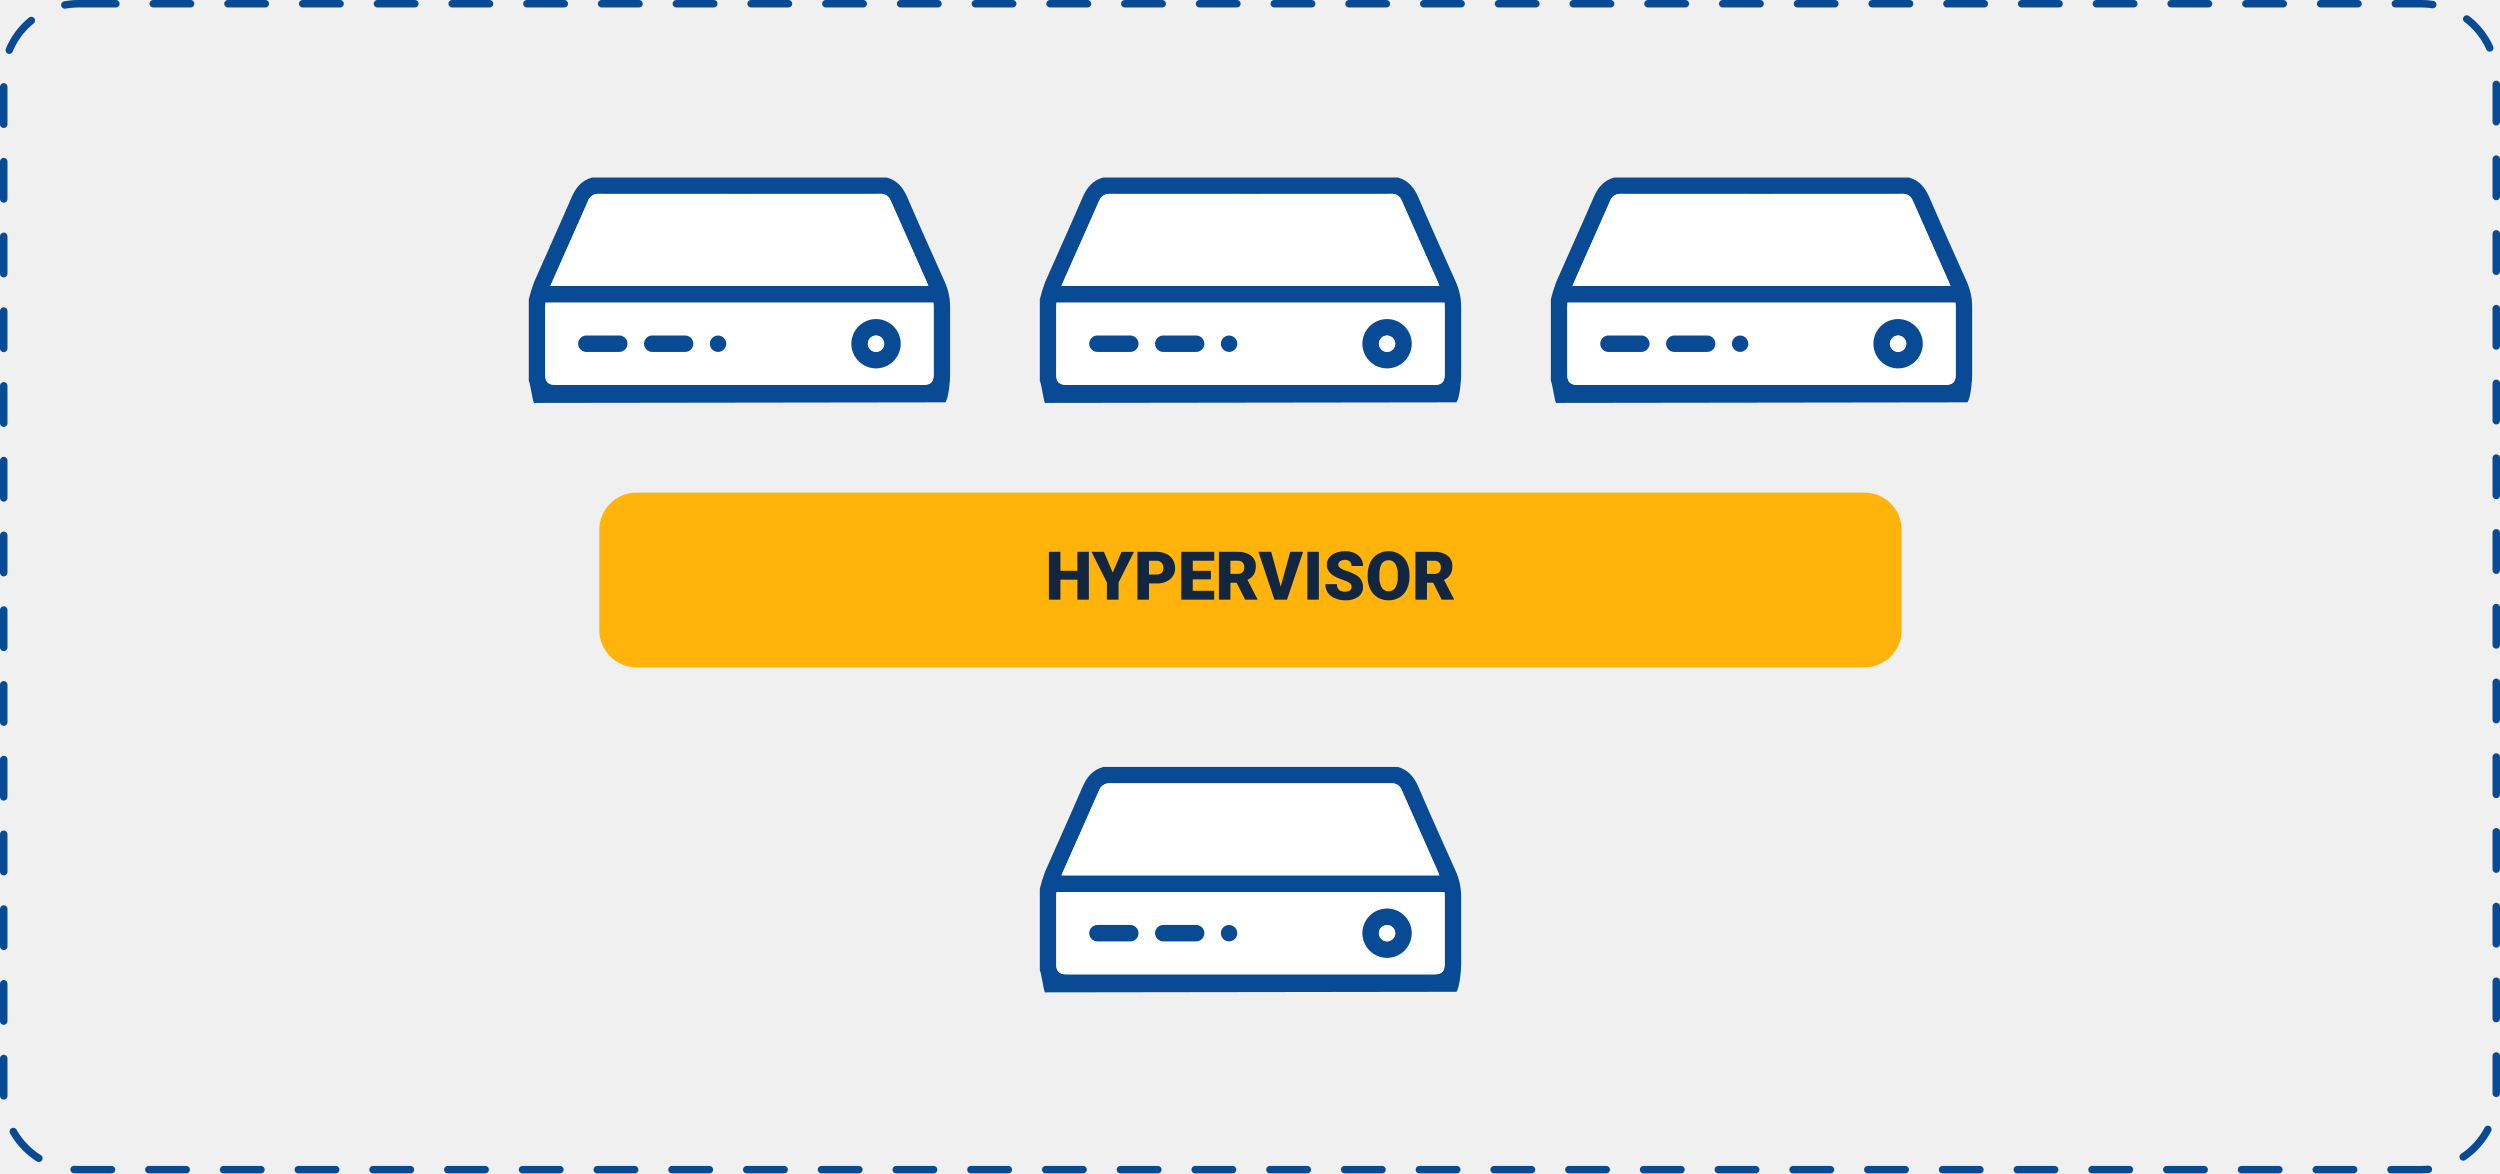
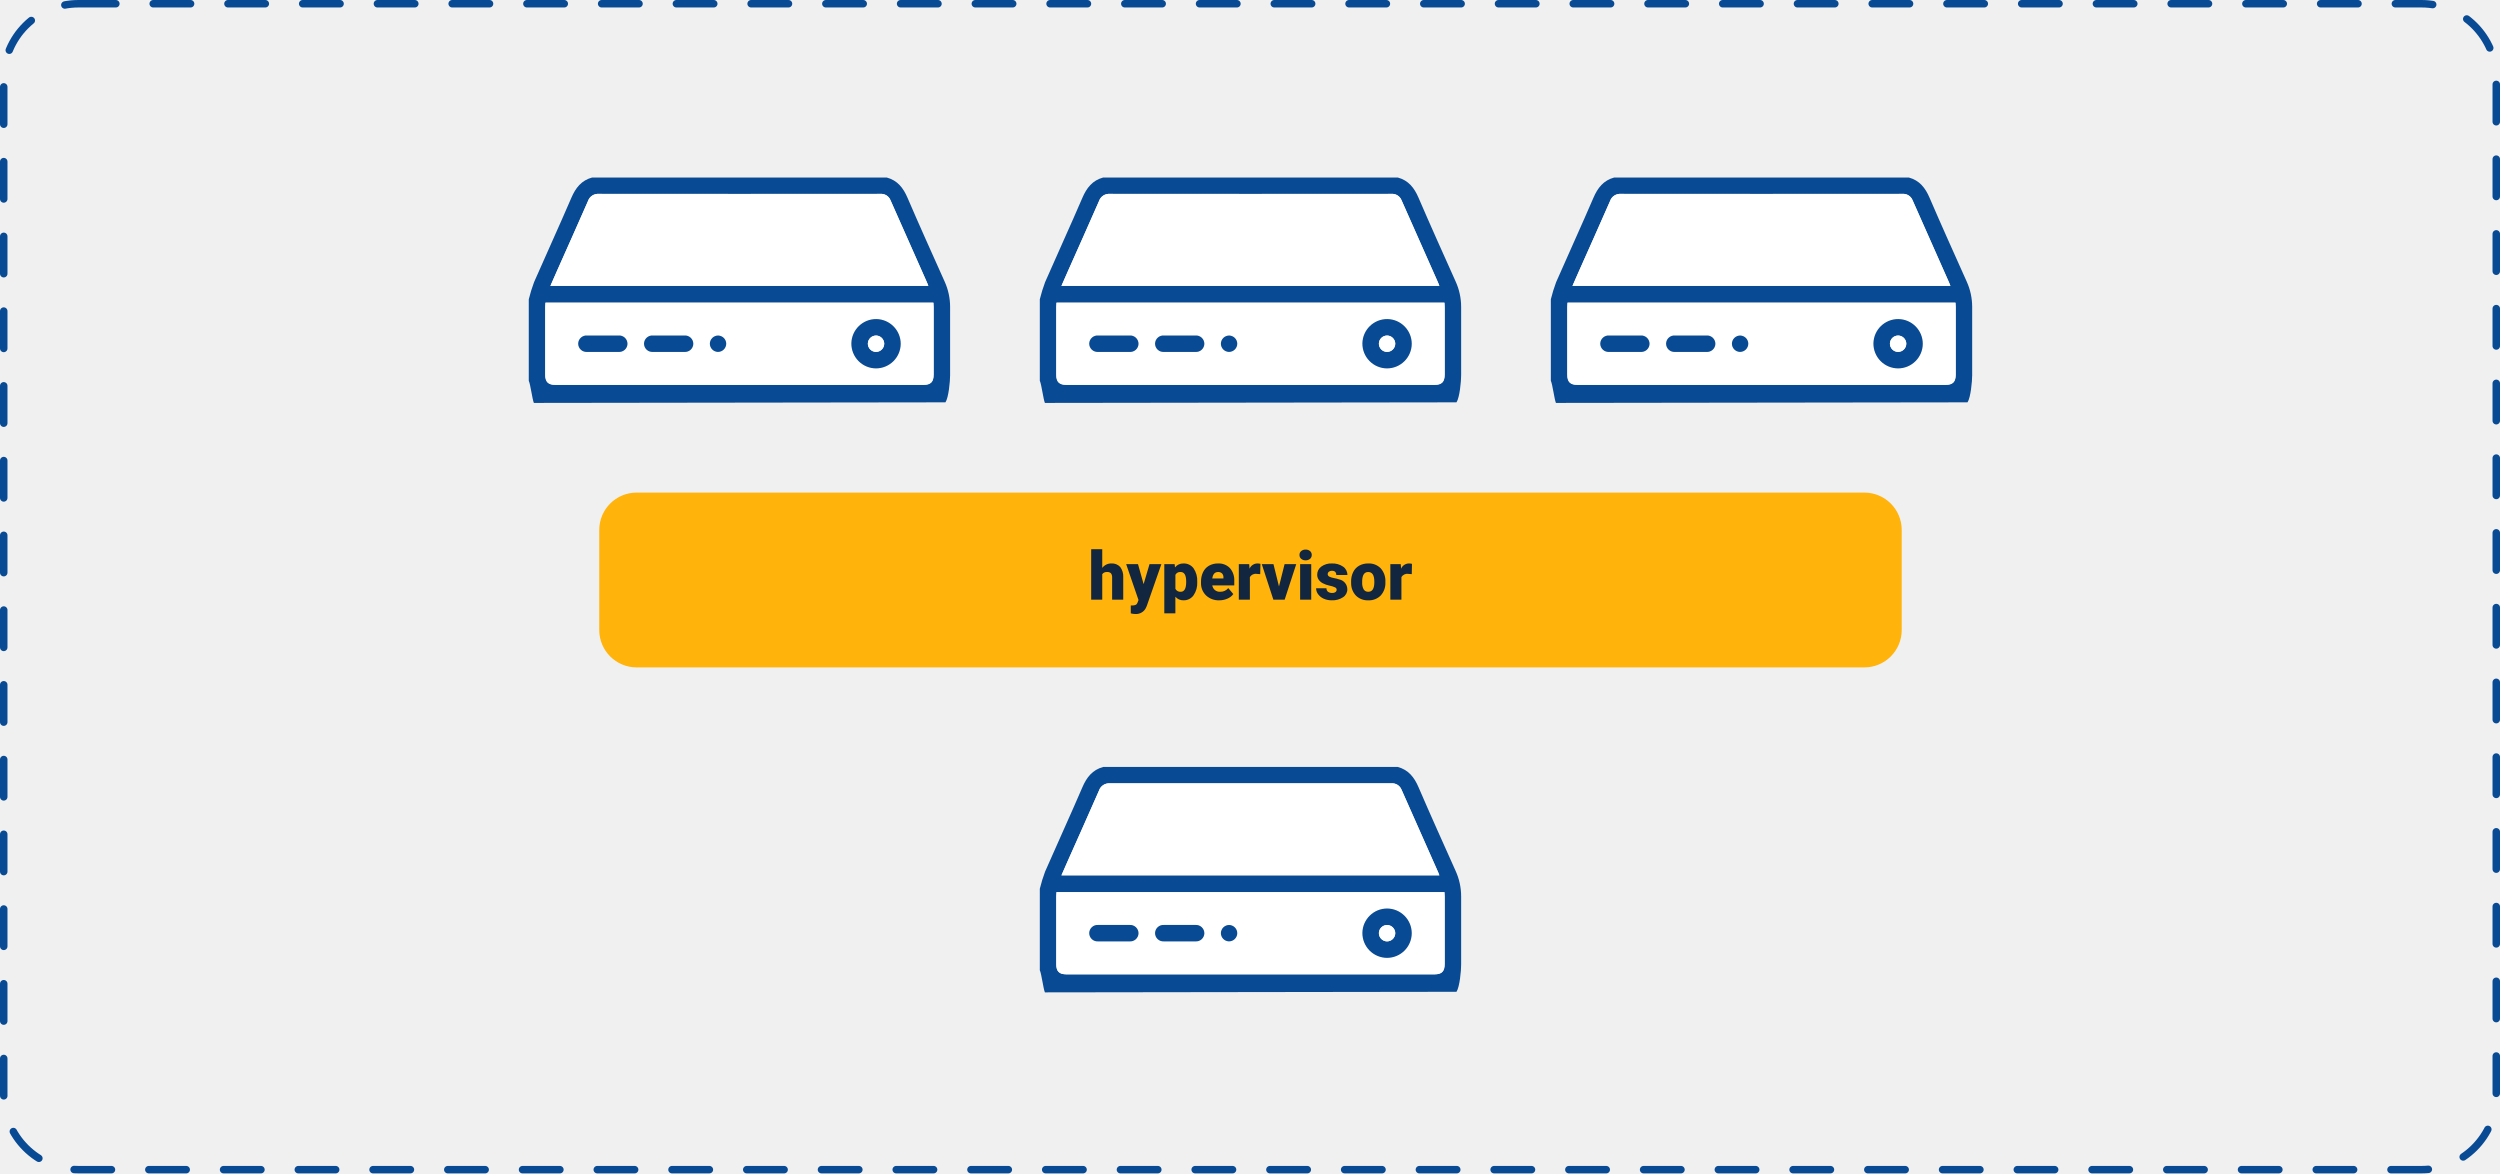
<svg xmlns="http://www.w3.org/2000/svg" width="669" height="314" viewBox="0 0 669 314">
  <g id="_4" data-name="4" transform="translate(-673.5 -2510.5)">
-     <rect id="Rectangle_293682" data-name="Rectangle 293682" width="667" height="312" rx="20" transform="translate(674.5 2511.5)" fill="none" stroke="#084a93" stroke-linecap="round" stroke-linejoin="round" stroke-width="2" stroke-dasharray="10 10" />
-     <g id="Group_131790" data-name="Group 131790">
-       <g id="Group_131789" data-name="Group 131789">
-         <path id="Path_192420" data-name="Path 192420" d="M10,0H338.535a10,10,0,0,1,10,10V36.777a10,10,0,0,1-10,10H10a10,10,0,0,1-10-10V10A10,10,0,0,1,10,0Z" transform="translate(833.862 2642.319)" fill="#ffb30b" />
-         <path id="Path_192421" data-name="Path 192421" d="M-43.251,0h-3.067V-5.344h-4.544V0h-3.085V-12.8h3.085v5.08h4.544V-12.8h3.067Zm6.39-7.242,2.355-5.555h3.331L-35.3-4.6V0h-3.129V-4.6l-4.113-8.2h3.313Zm9.7,2.9V0h-3.085V-12.8h5.106a5.948,5.948,0,0,1,2.6.541,4.074,4.074,0,0,1,1.749,1.538,4.2,4.2,0,0,1,.62,2.263,3.7,3.7,0,0,1-1.34,2.993,5.561,5.561,0,0,1-3.678,1.121Zm0-2.382h2.021a1.906,1.906,0,0,0,1.367-.448,1.665,1.665,0,0,0,.47-1.266,2.059,2.059,0,0,0-.483-1.433,1.712,1.712,0,0,0-1.318-.545h-2.057Zm16.567,1.292h-4.852v3.059h5.73V0h-8.815V-12.8h8.833v2.382h-5.748v2.7h4.852Zm6.891.905H-5.37V0H-8.455V-12.8h5.036a5.621,5.621,0,0,1,3.56,1.01A3.421,3.421,0,0,1,1.424-8.934,4.155,4.155,0,0,1,.883-6.721,3.837,3.837,0,0,1-.809-5.3L1.863-.132V0h-3.3ZM-5.37-6.9h1.951A1.751,1.751,0,0,0-2.1-7.362a1.788,1.788,0,0,0,.444-1.291,1.809,1.809,0,0,0-.448-1.3,1.735,1.735,0,0,0-1.318-.471H-5.37ZM8.086-3.48,10.635-12.8H14.08L9.773,0H6.4L2.127-12.8H5.546ZM18.3,0H15.223V-12.8H18.3Zm8.745-3.4a1.268,1.268,0,0,0-.479-1.055,5.954,5.954,0,0,0-1.683-.782,16.147,16.147,0,0,1-1.969-.782q-2.487-1.222-2.487-3.357a3.011,3.011,0,0,1,.62-1.876A4.008,4.008,0,0,1,22.8-12.52a6.823,6.823,0,0,1,2.549-.453,5.969,5.969,0,0,1,2.474.492,3.917,3.917,0,0,1,1.7,1.4A3.661,3.661,0,0,1,30.129-9H27.053a1.547,1.547,0,0,0-.479-1.213,1.867,1.867,0,0,0-1.3-.431,2.106,2.106,0,0,0-1.305.365,1.119,1.119,0,0,0-.479.927,1.127,1.127,0,0,0,.527.892,6.65,6.65,0,0,0,1.854.826,11.36,11.36,0,0,1,2.18.918,3.663,3.663,0,0,1,2.074,3.3A3.125,3.125,0,0,1,28.863-.782a5.629,5.629,0,0,1-3.472.958,6.888,6.888,0,0,1-2.817-.558,4.247,4.247,0,0,1-1.9-1.529,3.985,3.985,0,0,1-.637-2.237h3.094a1.963,1.963,0,0,0,.532,1.516,2.513,2.513,0,0,0,1.727.488,1.985,1.985,0,0,0,1.208-.33A1.088,1.088,0,0,0,27.044-3.4Zm15.5-2.733a7.546,7.546,0,0,1-.694,3.313A5.132,5.132,0,0,1,39.88-.6a5.494,5.494,0,0,1-2.914.778,5.572,5.572,0,0,1-2.9-.751,5.123,5.123,0,0,1-1.973-2.149,7.329,7.329,0,0,1-.743-3.208v-.721a7.58,7.58,0,0,1,.69-3.318,5.119,5.119,0,0,1,1.978-2.219,5.533,5.533,0,0,1,2.931-.782,5.479,5.479,0,0,1,2.9.773A5.211,5.211,0,0,1,41.832-10a7.362,7.362,0,0,1,.716,3.274ZM39.41-6.671a5.381,5.381,0,0,0-.637-2.9,2.044,2.044,0,0,0-1.824-.989q-2.32,0-2.452,3.48l-.009.94a5.535,5.535,0,0,0,.624,2.892,2.041,2.041,0,0,0,1.854,1.011,2.016,2.016,0,0,0,1.8-.993,5.383,5.383,0,0,0,.642-2.856Zm9.483,2.145h-1.67V0H44.139V-12.8h5.036a5.621,5.621,0,0,1,3.56,1.01,3.421,3.421,0,0,1,1.283,2.853,4.155,4.155,0,0,1-.541,2.213A3.837,3.837,0,0,1,51.785-5.3L54.457-.132V0h-3.3ZM47.224-6.9h1.951A1.751,1.751,0,0,0,50.5-7.362a1.788,1.788,0,0,0,.444-1.291,1.809,1.809,0,0,0-.448-1.3,1.735,1.735,0,0,0-1.318-.471H47.224Z" transform="translate(1008.13 2670.969)" fill="#12263f" />
-         <path id="Path_190427" data-name="Path 190427" d="M-1406.374,5139.429c-.428-.987-.9-4.954-1.361-5.929v-21.8a40.775,40.775,0,0,1,1.415-4.59c3.295-7.543,6.736-15.023,9.986-22.584,1.139-2.65,2.693-4.645,5.555-5.417h78.834c2.865.772,4.419,2.771,5.557,5.424,3.22,7.5,6.591,14.945,9.926,22.4a16.434,16.434,0,0,1,1.476,6.818q-.015,9.135,0,18.269c.005,1.554-.383,5.956-1.247,7.254Zm4.426-31.318h101.136c-.125-.32-.207-.556-.308-.784q-4.9-11.048-9.8-22.1a2.725,2.725,0,0,0-2.857-1.731q-37.586.033-75.172,0a2.846,2.846,0,0,0-2.95,1.931c-2.73,6.242-5.522,12.457-8.289,18.682C-1400.764,5105.406-1401.331,5106.708-1401.948,5108.111Zm-1.322,4.5c-.024.459-.058.819-.058,1.179q-.006,9.079,0,18.16c0,1.868.8,2.651,2.709,2.651q49.254,0,98.508,0c1.941,0,2.714-.788,2.716-2.756q.006-9.025,0-18.051c0-.387-.038-.775-.059-1.183Z" transform="translate(2359.488 -2363.37)" fill="#084a93" />
-         <path id="Path_190428" data-name="Path 190428" d="M-1401.948,5108.111c.617-1.4,1.184-2.705,1.762-4,2.767-6.225,5.559-12.44,8.289-18.682a2.846,2.846,0,0,1,2.95-1.931q37.586.04,75.172,0a2.725,2.725,0,0,1,2.857,1.731q4.87,11.063,9.8,22.1c.1.228.183.464.308.784Z" transform="translate(2359.488 -2363.37)" fill="#fff" />
-         <path id="Path_190429" data-name="Path 190429" d="M-1403.27,5112.609h103.815c.021.408.058.8.059,1.183q0,9.026,0,18.051c0,1.968-.775,2.756-2.716,2.756q-49.254,0-98.508,0c-1.906,0-2.707-.783-2.709-2.651q-.01-9.08,0-18.16C-1403.328,5113.428-1403.294,5113.068-1403.27,5112.609Zm95.064,11.022a6.622,6.622,0,0,0-6.534-6.643,6.618,6.618,0,0,0-6.671,6.505,6.624,6.624,0,0,0,6.588,6.7A6.627,6.627,0,0,0-1308.206,5123.631Zm-79.714-2.242c-1.391,0-2.781-.015-4.171,0a2.227,2.227,0,0,0-2.424,2.144,2.226,2.226,0,0,0,2.431,2.249q4.17.027,8.341,0a2.223,2.223,0,0,0,2.424-2.145,2.233,2.233,0,0,0-2.431-2.249C-1385.14,5121.374-1386.53,5121.389-1387.92,5121.389Zm17.618,0c-1.391,0-2.781-.015-4.171,0a2.227,2.227,0,0,0-2.425,2.143,2.225,2.225,0,0,0,2.428,2.25q4.172.027,8.341,0a2.225,2.225,0,0,0,2.426-2.144,2.233,2.233,0,0,0-2.429-2.25C-1367.522,5121.374-1368.912,5121.389-1370.3,5121.389Zm15.408,2.205a2.22,2.22,0,0,0-2.135-2.2,2.213,2.213,0,0,0-2.252,2.188,2.219,2.219,0,0,0,2.133,2.2A2.221,2.221,0,0,0-1354.894,5123.594Z" transform="translate(2359.488 -2363.37)" fill="#fff" />
-         <path id="Path_190430" data-name="Path 190430" d="M-1308.206,5123.631a6.627,6.627,0,0,1-6.617,6.563,6.624,6.624,0,0,1-6.588-6.7,6.618,6.618,0,0,1,6.671-6.505A6.622,6.622,0,0,1-1308.206,5123.631Zm-6.562-2.234a2.22,2.22,0,0,0-2.233,2.1,2.221,2.221,0,0,0,2.151,2.29,2.221,2.221,0,0,0,2.235-2.209A2.219,2.219,0,0,0-1314.768,5121.4Z" transform="translate(2359.488 -2363.37)" fill="#084a93" />
-         <path id="Path_190431" data-name="Path 190431" d="M-1387.92,5121.389c1.39,0,2.78-.015,4.17,0a2.233,2.233,0,0,1,2.431,2.249,2.223,2.223,0,0,1-2.424,2.145q-4.172.027-8.341,0a2.226,2.226,0,0,1-2.431-2.249,2.227,2.227,0,0,1,2.424-2.144C-1390.7,5121.374-1389.311,5121.389-1387.92,5121.389Z" transform="translate(2359.488 -2363.37)" fill="#084a93" />
-         <path id="Path_190432" data-name="Path 190432" d="M-1370.3,5121.389c1.39,0,2.78-.015,4.17,0a2.233,2.233,0,0,1,2.429,2.25,2.225,2.225,0,0,1-2.426,2.144q-4.17.027-8.341,0a2.225,2.225,0,0,1-2.428-2.25,2.227,2.227,0,0,1,2.425-2.143C-1373.083,5121.374-1371.693,5121.389-1370.3,5121.389Z" transform="translate(2359.488 -2363.37)" fill="#084a93" />
-         <path id="Path_190433" data-name="Path 190433" d="M-1354.894,5123.594a2.221,2.221,0,0,1-2.254,2.19,2.219,2.219,0,0,1-2.133-2.2,2.213,2.213,0,0,1,2.252-2.188A2.22,2.22,0,0,1-1354.894,5123.594Z" transform="translate(2359.488 -2363.37)" fill="#084a93" />
-         <path id="Path_190434" data-name="Path 190434" d="M-1314.768,5121.4a2.219,2.219,0,0,1,2.153,2.179,2.221,2.221,0,0,1-2.235,2.209,2.221,2.221,0,0,1-2.151-2.29A2.22,2.22,0,0,1-1314.768,5121.4Z" transform="translate(2359.488 -2363.37)" fill="#fff" />
-         <path id="Path_190435" data-name="Path 190435" d="M-1406.374,4981.69c-.428-.988-.9-4.955-1.361-5.929v-21.8a40.813,40.813,0,0,1,1.415-4.589c3.295-7.543,6.736-15.023,9.986-22.585,1.139-2.649,2.693-4.645,5.555-5.416h78.834c2.865.772,4.419,2.77,5.557,5.423,3.22,7.5,6.591,14.945,9.926,22.4a16.44,16.44,0,0,1,1.476,6.819q-.015,9.133,0,18.269c.005,1.553-.383,5.955-1.247,7.254Zm4.426-31.319h101.136c-.125-.32-.207-.556-.308-.784q-4.9-11.047-9.8-22.1a2.723,2.723,0,0,0-2.857-1.73q-37.586.033-75.172,0a2.847,2.847,0,0,0-2.95,1.932c-2.73,6.241-5.522,12.456-8.289,18.682C-1400.764,4947.666-1401.331,4948.969-1401.948,4950.371Zm-1.322,4.5c-.024.459-.058.818-.058,1.178q-.006,9.081,0,18.161c0,1.867.8,2.651,2.709,2.651q49.254,0,98.508,0c1.941,0,2.714-.788,2.716-2.757q.006-9.026,0-18.05c0-.388-.038-.775-.059-1.183Z" transform="translate(2359.488 -2363.37)" fill="#084a93" />
-         <path id="Path_190436" data-name="Path 190436" d="M-1401.948,4950.371c.617-1.4,1.184-2.705,1.762-4,2.767-6.226,5.559-12.441,8.289-18.682a2.847,2.847,0,0,1,2.95-1.932q37.586.042,75.172,0a2.723,2.723,0,0,1,2.857,1.73q4.87,11.063,9.8,22.1c.1.228.183.464.308.784Z" transform="translate(2359.488 -2363.37)" fill="#fff" />
-         <path id="Path_190437" data-name="Path 190437" d="M-1403.27,4954.87h103.815c.021.408.058.795.059,1.183q0,9.025,0,18.05c0,1.969-.775,2.757-2.716,2.757q-49.254,0-98.508,0c-1.906,0-2.707-.784-2.709-2.651q-.01-9.081,0-18.161C-1403.328,4955.688-1403.294,4955.329-1403.27,4954.87Zm95.064,11.021a6.621,6.621,0,0,0-6.534-6.643,6.618,6.618,0,0,0-6.671,6.5,6.623,6.623,0,0,0,6.588,6.7A6.628,6.628,0,0,0-1308.206,4965.891Zm-79.714-2.241c-1.391,0-2.781-.015-4.171,0a2.228,2.228,0,0,0-2.424,2.145,2.225,2.225,0,0,0,2.431,2.248q4.17.029,8.341,0a2.222,2.222,0,0,0,2.424-2.145,2.232,2.232,0,0,0-2.431-2.248C-1385.14,4963.635-1386.53,4963.65-1387.92,4963.65Zm17.618,0c-1.391,0-2.781-.015-4.171,0a2.227,2.227,0,0,0-2.425,2.143,2.224,2.224,0,0,0,2.428,2.25q4.172.029,8.341,0a2.224,2.224,0,0,0,2.426-2.143,2.232,2.232,0,0,0-2.429-2.25C-1367.522,4963.635-1368.912,4963.65-1370.3,4963.65Zm15.408,2.205a2.221,2.221,0,0,0-2.135-2.2,2.213,2.213,0,0,0-2.252,2.188,2.22,2.22,0,0,0,2.133,2.2A2.221,2.221,0,0,0-1354.894,4965.855Z" transform="translate(2359.488 -2363.37)" fill="#fff" />
-         <path id="Path_190438" data-name="Path 190438" d="M-1308.206,4965.891a6.628,6.628,0,0,1-6.617,6.563,6.623,6.623,0,0,1-6.588-6.7,6.618,6.618,0,0,1,6.671-6.5A6.621,6.621,0,0,1-1308.206,4965.891Zm-6.562-2.234a2.22,2.22,0,0,0-2.233,2.1,2.22,2.22,0,0,0,2.151,2.29,2.22,2.22,0,0,0,2.235-2.209A2.22,2.22,0,0,0-1314.768,4963.657Z" transform="translate(2359.488 -2363.37)" fill="#084a93" />
-         <path id="Path_190439" data-name="Path 190439" d="M-1387.92,4963.65c1.39,0,2.78-.015,4.17,0a2.232,2.232,0,0,1,2.431,2.248,2.222,2.222,0,0,1-2.424,2.145q-4.172.027-8.341,0a2.225,2.225,0,0,1-2.431-2.248,2.228,2.228,0,0,1,2.424-2.145C-1390.7,4963.635-1389.311,4963.65-1387.92,4963.65Z" transform="translate(2359.488 -2363.37)" fill="#084a93" />
-         <path id="Path_190440" data-name="Path 190440" d="M-1370.3,4963.65c1.39,0,2.78-.015,4.17,0a2.232,2.232,0,0,1,2.429,2.25,2.224,2.224,0,0,1-2.426,2.143q-4.17.027-8.341,0a2.224,2.224,0,0,1-2.428-2.25,2.227,2.227,0,0,1,2.425-2.143C-1373.083,4963.635-1371.693,4963.65-1370.3,4963.65Z" transform="translate(2359.488 -2363.37)" fill="#084a93" />
-         <path id="Path_190441" data-name="Path 190441" d="M-1354.894,4965.855a2.221,2.221,0,0,1-2.254,2.19,2.22,2.22,0,0,1-2.133-2.2,2.213,2.213,0,0,1,2.252-2.188A2.221,2.221,0,0,1-1354.894,4965.855Z" transform="translate(2359.488 -2363.37)" fill="#084a93" />
-         <path id="Path_190442" data-name="Path 190442" d="M-1314.768,4963.657a2.22,2.22,0,0,1,2.153,2.179,2.22,2.22,0,0,1-2.235,2.209,2.22,2.22,0,0,1-2.151-2.29A2.22,2.22,0,0,1-1314.768,4963.657Z" transform="translate(2359.488 -2363.37)" fill="#fff" />
-         <path id="Path_190443" data-name="Path 190443" d="M-1269.622,4981.69c-.427-.988-.9-4.955-1.361-5.929v-21.8a41.045,41.045,0,0,1,1.416-4.589c3.3-7.543,6.735-15.023,9.986-22.585,1.139-2.649,2.692-4.645,5.554-5.416h78.834c2.866.772,4.419,2.77,5.557,5.423,3.22,7.5,6.592,14.945,9.927,22.4a16.422,16.422,0,0,1,1.475,6.819q-.015,9.133,0,18.269c0,1.553-.383,5.955-1.247,7.254Zm4.427-31.319h101.136c-.126-.32-.207-.556-.308-.784q-4.9-11.047-9.8-22.1a2.725,2.725,0,0,0-2.857-1.73q-37.587.033-75.173,0a2.847,2.847,0,0,0-2.949,1.932c-2.73,6.241-5.522,12.456-8.29,18.682C-1264.011,4947.666-1264.579,4948.969-1265.195,4950.371Zm-1.323,4.5c-.023.459-.058.818-.058,1.178q0,9.081,0,18.161c0,1.867.8,2.651,2.709,2.651q49.254,0,98.508,0c1.942,0,2.715-.788,2.716-2.757q.008-9.026,0-18.05c0-.388-.038-.775-.059-1.183Z" transform="translate(2359.488 -2363.37)" fill="#084a93" />
-         <path id="Path_190444" data-name="Path 190444" d="M-1265.195,4950.371c.616-1.4,1.184-2.705,1.761-4,2.768-6.226,5.56-12.441,8.29-18.682a2.847,2.847,0,0,1,2.949-1.932q37.587.042,75.173,0a2.725,2.725,0,0,1,2.857,1.73q4.871,11.063,9.8,22.1c.1.228.182.464.308.784Z" transform="translate(2359.488 -2363.37)" fill="#fff" />
-         <path id="Path_190445" data-name="Path 190445" d="M-1266.518,4954.87H-1162.7c.021.408.059.795.059,1.183q.006,9.025,0,18.05c0,1.969-.774,2.757-2.716,2.757q-49.254,0-98.508,0c-1.905,0-2.707-.784-2.709-2.651q-.009-9.081,0-18.161C-1266.576,4955.688-1266.541,4955.329-1266.518,4954.87Zm95.065,11.021a6.622,6.622,0,0,0-6.535-6.643,6.617,6.617,0,0,0-6.67,6.5,6.623,6.623,0,0,0,6.588,6.7A6.628,6.628,0,0,0-1171.453,4965.891Zm-79.715-2.241c-1.39,0-2.781-.015-4.17,0a2.228,2.228,0,0,0-2.424,2.145,2.224,2.224,0,0,0,2.43,2.248q4.17.029,8.341,0a2.222,2.222,0,0,0,2.424-2.145,2.232,2.232,0,0,0-2.431-2.248C-1248.387,4963.635-1249.778,4963.65-1251.168,4963.65Zm17.618,0c-1.39,0-2.78-.015-4.17,0a2.228,2.228,0,0,0-2.426,2.143,2.225,2.225,0,0,0,2.429,2.25q4.17.029,8.341,0a2.225,2.225,0,0,0,2.426-2.143,2.232,2.232,0,0,0-2.429-2.25C-1230.769,4963.635-1232.16,4963.65-1233.55,4963.65Zm15.408,2.205a2.22,2.22,0,0,0-2.135-2.2,2.214,2.214,0,0,0-2.252,2.188,2.22,2.22,0,0,0,2.134,2.2A2.22,2.22,0,0,0-1218.142,4965.855Z" transform="translate(2359.488 -2363.37)" fill="#fff" />
-         <path id="Path_190446" data-name="Path 190446" d="M-1171.453,4965.891a6.628,6.628,0,0,1-6.617,6.563,6.623,6.623,0,0,1-6.588-6.7,6.617,6.617,0,0,1,6.67-6.5A6.622,6.622,0,0,1-1171.453,4965.891Zm-6.562-2.234a2.221,2.221,0,0,0-2.234,2.1,2.22,2.22,0,0,0,2.152,2.29,2.221,2.221,0,0,0,2.235-2.209A2.22,2.22,0,0,0-1178.015,4963.657Z" transform="translate(2359.488 -2363.37)" fill="#084a93" />
-         <path id="Path_190447" data-name="Path 190447" d="M-1251.168,4963.65c1.39,0,2.781-.015,4.17,0a2.232,2.232,0,0,1,2.431,2.248,2.222,2.222,0,0,1-2.424,2.145q-4.17.027-8.341,0a2.224,2.224,0,0,1-2.43-2.248,2.228,2.228,0,0,1,2.424-2.145C-1253.949,4963.635-1252.558,4963.65-1251.168,4963.65Z" transform="translate(2359.488 -2363.37)" fill="#084a93" />
-         <path id="Path_190448" data-name="Path 190448" d="M-1233.55,4963.65c1.39,0,2.781-.015,4.171,0a2.232,2.232,0,0,1,2.429,2.25,2.225,2.225,0,0,1-2.426,2.143q-4.17.027-8.341,0a2.225,2.225,0,0,1-2.429-2.25,2.228,2.228,0,0,1,2.426-2.143C-1236.33,4963.635-1234.94,4963.65-1233.55,4963.65Z" transform="translate(2359.488 -2363.37)" fill="#084a93" />
-         <path id="Path_190449" data-name="Path 190449" d="M-1218.142,4965.855a2.22,2.22,0,0,1-2.253,2.19,2.22,2.22,0,0,1-2.134-2.2,2.214,2.214,0,0,1,2.252-2.188A2.22,2.22,0,0,1-1218.142,4965.855Z" transform="translate(2359.488 -2363.37)" fill="#084a93" />
-         <path id="Path_190450" data-name="Path 190450" d="M-1178.015,4963.657a2.22,2.22,0,0,1,2.153,2.179,2.221,2.221,0,0,1-2.235,2.209,2.22,2.22,0,0,1-2.152-2.29A2.221,2.221,0,0,1-1178.015,4963.657Z" transform="translate(2359.488 -2363.37)" fill="#fff" />
-         <path id="Path_190451" data-name="Path 190451" d="M-1543.127,4981.69c-.427-.988-.9-4.955-1.361-5.929v-21.8a41.045,41.045,0,0,1,1.416-4.589c3.3-7.543,6.735-15.023,9.986-22.585,1.139-2.649,2.692-4.645,5.554-5.416h78.834c2.866.772,4.419,2.77,5.558,5.423,3.219,7.5,6.591,14.945,9.926,22.4a16.422,16.422,0,0,1,1.475,6.819q-.014,9.133,0,18.269c0,1.553-.383,5.955-1.247,7.254Zm4.427-31.319h101.136c-.125-.32-.207-.556-.308-.784q-4.9-11.047-9.8-22.1a2.725,2.725,0,0,0-2.857-1.73q-37.587.033-75.172,0a2.847,2.847,0,0,0-2.95,1.932c-2.73,6.241-5.522,12.456-8.29,18.682C-1537.516,4947.666-1538.084,4948.969-1538.7,4950.371Zm-1.323,4.5c-.023.459-.058.818-.058,1.178q0,9.081,0,18.161c0,1.867.8,2.651,2.709,2.651q49.254,0,98.508,0c1.942,0,2.715-.788,2.716-2.757q.008-9.026,0-18.05c0-.388-.037-.775-.059-1.183Z" transform="translate(2359.488 -2363.37)" fill="#084a93" />
-         <path id="Path_190452" data-name="Path 190452" d="M-1538.7,4950.371c.616-1.4,1.184-2.705,1.761-4,2.768-6.226,5.56-12.441,8.29-18.682a2.847,2.847,0,0,1,2.95-1.932q37.586.042,75.172,0a2.725,2.725,0,0,1,2.857,1.73q4.871,11.063,9.8,22.1c.1.228.183.464.308.784Z" transform="translate(2359.488 -2363.37)" fill="#fff" />
-         <path id="Path_190453" data-name="Path 190453" d="M-1540.023,4954.87h103.815c.022.408.059.795.059,1.183q.006,9.025,0,18.05c0,1.969-.774,2.757-2.716,2.757q-49.254,0-98.508,0c-1.905,0-2.707-.784-2.709-2.651q-.009-9.081,0-18.161C-1540.081,4955.688-1540.046,4955.329-1540.023,4954.87Zm95.065,11.021a6.622,6.622,0,0,0-6.535-6.643,6.617,6.617,0,0,0-6.67,6.5,6.623,6.623,0,0,0,6.588,6.7A6.628,6.628,0,0,0-1444.958,4965.891Zm-79.715-2.241c-1.39,0-2.78-.015-4.17,0a2.228,2.228,0,0,0-2.424,2.145,2.224,2.224,0,0,0,2.43,2.248q4.17.029,8.341,0a2.222,2.222,0,0,0,2.424-2.145,2.232,2.232,0,0,0-2.43-2.248C-1521.892,4963.635-1523.283,4963.65-1524.673,4963.65Zm17.618,0c-1.39,0-2.78-.015-4.17,0a2.227,2.227,0,0,0-2.425,2.143,2.223,2.223,0,0,0,2.428,2.25q4.17.029,8.341,0a2.225,2.225,0,0,0,2.426-2.143,2.232,2.232,0,0,0-2.429-2.25C-1504.274,4963.635-1505.665,4963.65-1507.055,4963.65Zm15.408,2.205a2.22,2.22,0,0,0-2.135-2.2,2.214,2.214,0,0,0-2.252,2.188,2.22,2.22,0,0,0,2.134,2.2A2.22,2.22,0,0,0-1491.647,4965.855Z" transform="translate(2359.488 -2363.37)" fill="#fff" />
-         <path id="Path_190454" data-name="Path 190454" d="M-1444.958,4965.891a6.628,6.628,0,0,1-6.617,6.563,6.623,6.623,0,0,1-6.588-6.7,6.617,6.617,0,0,1,6.67-6.5A6.622,6.622,0,0,1-1444.958,4965.891Zm-6.562-2.234a2.221,2.221,0,0,0-2.234,2.1,2.22,2.22,0,0,0,2.152,2.29,2.221,2.221,0,0,0,2.235-2.209A2.22,2.22,0,0,0-1451.52,4963.657Z" transform="translate(2359.488 -2363.37)" fill="#084a93" />
-         <path id="Path_190455" data-name="Path 190455" d="M-1524.673,4963.65c1.39,0,2.781-.015,4.171,0a2.232,2.232,0,0,1,2.43,2.248,2.222,2.222,0,0,1-2.424,2.145q-4.17.027-8.341,0a2.224,2.224,0,0,1-2.43-2.248,2.228,2.228,0,0,1,2.424-2.145C-1527.453,4963.635-1526.063,4963.65-1524.673,4963.65Z" transform="translate(2359.488 -2363.37)" fill="#084a93" />
-         <path id="Path_190456" data-name="Path 190456" d="M-1507.055,4963.65c1.39,0,2.781-.015,4.171,0a2.232,2.232,0,0,1,2.429,2.25,2.225,2.225,0,0,1-2.426,2.143q-4.17.027-8.341,0a2.223,2.223,0,0,1-2.428-2.25,2.227,2.227,0,0,1,2.425-2.143C-1509.835,4963.635-1508.445,4963.65-1507.055,4963.65Z" transform="translate(2359.488 -2363.37)" fill="#084a93" />
-         <path id="Path_190457" data-name="Path 190457" d="M-1491.647,4965.855a2.22,2.22,0,0,1-2.253,2.19,2.22,2.22,0,0,1-2.134-2.2,2.214,2.214,0,0,1,2.252-2.188A2.22,2.22,0,0,1-1491.647,4965.855Z" transform="translate(2359.488 -2363.37)" fill="#084a93" />
-         <path id="Path_190458" data-name="Path 190458" d="M-1451.52,4963.657a2.22,2.22,0,0,1,2.153,2.179,2.221,2.221,0,0,1-2.235,2.209,2.22,2.22,0,0,1-2.152-2.29A2.221,2.221,0,0,1-1451.52,4963.657Z" transform="translate(2359.488 -2363.37)" fill="#fff" />
-       </g>
-     </g>
+     <path id="Path_192354" data-name="Path 192354" d="M20,0H647a20,20,0,0,1,20,20V292a20,20,0,0,1-20,20H20A20,20,0,0,1,0,292V20A20,20,0,0,1,20,0Z" transform="translate(674.5 2511.5)" fill="none" stroke="#084a93" stroke-linecap="round" stroke-width="2" stroke-dasharray="10 10" />
+     <path id="Path_192355" data-name="Path 192355" d="M10,0H338.535a10,10,0,0,1,10,10V36.777a10,10,0,0,1-10,10H10a10,10,0,0,1-10-10V10A10,10,0,0,1,10,0Z" transform="translate(833.862 2642.319)" fill="#ffb30b" />
+     <path id="Path_192356" data-name="Path 192356" d="M-39.669-8.49a2.964,2.964,0,0,1,2.426-1.2,2.956,2.956,0,0,1,2.373.932A4.186,4.186,0,0,1-34.053-6V0h-2.971V-5.933a1.674,1.674,0,0,0-.308-1.112A1.322,1.322,0,0,0-38.377-7.4a1.424,1.424,0,0,0-1.292.58V0h-2.962V-13.5h2.962ZM-28.6-4.148l1.582-5.361h3.173l-3.876,11.1-.167.4A2.944,2.944,0,0,1-30.81,3.841a4.642,4.642,0,0,1-1.222-.175V1.556h.387a2.026,2.026,0,0,0,.954-.18A1.094,1.094,0,0,0-30.2.729L-29.966.1l-3.3-9.605h3.164Zm14.353-.536a5.735,5.735,0,0,1-1,3.538A3.2,3.2,0,0,1-17.943.176,2.742,2.742,0,0,1-20.1-.782V3.656h-2.962V-9.51h2.769l.088.879A2.742,2.742,0,0,1-17.96-9.686a3.224,3.224,0,0,1,2.733,1.3,5.805,5.805,0,0,1,.976,3.564Zm-2.962-.185q0-2.531-1.477-2.531a1.394,1.394,0,0,0-1.406.756V-2.9a1.439,1.439,0,0,0,1.424.791q1.415,0,1.459-2.443ZM-8.345.176a4.889,4.889,0,0,1-3.542-1.305,4.507,4.507,0,0,1-1.354-3.4v-.246A5.84,5.84,0,0,1-12.7-7.348a3.955,3.955,0,0,1,1.578-1.727,4.763,4.763,0,0,1,2.461-.611A4.117,4.117,0,0,1-5.5-8.442a4.887,4.887,0,0,1,1.16,3.467v1.151h-5.889a2.135,2.135,0,0,0,.694,1.257,2.066,2.066,0,0,0,1.389.457,2.662,2.662,0,0,0,2.2-.984l1.354,1.6A3.784,3.784,0,0,1-6.161-.277,5.3,5.3,0,0,1-8.345.176ZM-8.679-7.4q-1.3,0-1.547,1.723h2.988v-.229a1.467,1.467,0,0,0-.36-1.1A1.434,1.434,0,0,0-8.679-7.4Zm11.285.571L1.63-6.9a1.752,1.752,0,0,0-1.793.879V0H-3.125V-9.51H-.347l.1,1.222a2.294,2.294,0,0,1,2.083-1.4,2.888,2.888,0,0,1,.826.105Zm5.019,3.3,1.5-5.985h3.12L9.145,0H6.122l-3.1-9.51H6.148ZM16.255,0H13.285V-9.51h2.971ZM13.109-11.962A1.322,1.322,0,0,1,13.566-13a1.724,1.724,0,0,1,1.187-.4,1.724,1.724,0,0,1,1.187.4,1.322,1.322,0,0,1,.457,1.037,1.322,1.322,0,0,1-.457,1.037,1.724,1.724,0,0,1-1.187.4,1.724,1.724,0,0,1-1.187-.4A1.322,1.322,0,0,1,13.109-11.962Zm9.949,9.29a.684.684,0,0,0-.4-.606,6.016,6.016,0,0,0-1.5-.475A6.853,6.853,0,0,1,19.332-4.4a3.062,3.062,0,0,1-1.1-.971,2.319,2.319,0,0,1-.378-1.31,2.628,2.628,0,0,1,1.081-2.158,4.453,4.453,0,0,1,2.83-.848,4.934,4.934,0,0,1,3.023.853,2.666,2.666,0,0,1,1.143,2.241H22.961q0-1.143-1.2-1.143a1.194,1.194,0,0,0-.782.259.8.8,0,0,0-.316.646.737.737,0,0,0,.387.642,3.654,3.654,0,0,0,1.235.4,10.671,10.671,0,0,1,1.49.378A2.706,2.706,0,0,1,25.915-2.76,2.491,2.491,0,0,1,24.759-.642a5.068,5.068,0,0,1-2.993.817,5.172,5.172,0,0,1-2.18-.439,3.645,3.645,0,0,1-1.494-1.2,2.707,2.707,0,0,1-.536-1.591h2.769a1.145,1.145,0,0,0,.439.962,1.808,1.808,0,0,0,1.081.3,1.422,1.422,0,0,0,.91-.246A.787.787,0,0,0,23.058-2.672Zm3.867-2.171a5.613,5.613,0,0,1,.554-2.536A3.96,3.96,0,0,1,29.07-9.088a4.791,4.791,0,0,1,2.435-.6,4.373,4.373,0,0,1,3.366,1.323,5.076,5.076,0,0,1,1.23,3.6v.105a4.925,4.925,0,0,1-1.235,3.529A4.384,4.384,0,0,1,31.522.176a4.434,4.434,0,0,1-3.261-1.217,4.761,4.761,0,0,1-1.327-3.3Zm2.962.185A3.538,3.538,0,0,0,30.3-2.725a1.376,1.376,0,0,0,1.222.615q1.582,0,1.617-2.435v-.3Q33.139-7.4,31.5-7.4q-1.485,0-1.608,2.206ZM43.159-6.829l-.976-.07a1.752,1.752,0,0,0-1.793.879V0H37.428V-9.51h2.777l.1,1.222a2.294,2.294,0,0,1,2.083-1.4,2.888,2.888,0,0,1,.826.105Z" transform="translate(1008.13 2670.969)" fill="#12263f" />
+     <path id="Path_190427" data-name="Path 190427" d="M-1406.374,5139.429c-.428-.987-.9-4.954-1.361-5.929v-21.8a40.775,40.775,0,0,1,1.415-4.59c3.295-7.543,6.736-15.023,9.986-22.584,1.139-2.65,2.693-4.645,5.555-5.417h78.834c2.865.772,4.419,2.771,5.557,5.424,3.22,7.5,6.591,14.945,9.926,22.4a16.434,16.434,0,0,1,1.476,6.818q-.015,9.135,0,18.269c.005,1.554-.383,5.956-1.247,7.254Zm4.426-31.318h101.136c-.125-.32-.207-.556-.308-.784q-4.9-11.048-9.8-22.1a2.725,2.725,0,0,0-2.857-1.731q-37.586.033-75.172,0a2.846,2.846,0,0,0-2.95,1.931c-2.73,6.242-5.522,12.457-8.289,18.682C-1400.764,5105.406-1401.331,5106.708-1401.948,5108.111Zm-1.322,4.5c-.024.459-.058.819-.058,1.179q-.006,9.079,0,18.16c0,1.868.8,2.651,2.709,2.651q49.254,0,98.508,0c1.941,0,2.714-.788,2.716-2.756q.006-9.025,0-18.051c0-.387-.038-.775-.059-1.183Z" transform="translate(2359.488 -2363.37)" fill="#084a93" />
+     <path id="Path_190428" data-name="Path 190428" d="M-1401.948,5108.111c.617-1.4,1.184-2.705,1.762-4,2.767-6.225,5.559-12.44,8.289-18.682a2.846,2.846,0,0,1,2.95-1.931q37.586.04,75.172,0a2.725,2.725,0,0,1,2.857,1.731q4.87,11.063,9.8,22.1c.1.228.183.464.308.784Z" transform="translate(2359.488 -2363.37)" fill="#fff" />
+     <path id="Path_190429" data-name="Path 190429" d="M-1403.27,5112.609h103.815c.021.408.058.8.059,1.183q0,9.026,0,18.051c0,1.968-.775,2.756-2.716,2.756q-49.254,0-98.508,0c-1.906,0-2.707-.783-2.709-2.651q-.01-9.08,0-18.16C-1403.328,5113.428-1403.294,5113.068-1403.27,5112.609Zm95.064,11.022a6.622,6.622,0,0,0-6.534-6.643,6.618,6.618,0,0,0-6.671,6.505,6.624,6.624,0,0,0,6.588,6.7A6.627,6.627,0,0,0-1308.206,5123.631Zm-79.714-2.242c-1.391,0-2.781-.015-4.171,0a2.227,2.227,0,0,0-2.424,2.144,2.226,2.226,0,0,0,2.431,2.249q4.17.027,8.341,0a2.223,2.223,0,0,0,2.424-2.145,2.233,2.233,0,0,0-2.431-2.249C-1385.14,5121.374-1386.53,5121.389-1387.92,5121.389Zm17.618,0c-1.391,0-2.781-.015-4.171,0a2.227,2.227,0,0,0-2.425,2.143,2.225,2.225,0,0,0,2.428,2.25q4.172.027,8.341,0a2.225,2.225,0,0,0,2.426-2.144,2.233,2.233,0,0,0-2.429-2.25C-1367.522,5121.374-1368.912,5121.389-1370.3,5121.389Zm15.408,2.205a2.22,2.22,0,0,0-2.135-2.2,2.213,2.213,0,0,0-2.252,2.188,2.219,2.219,0,0,0,2.133,2.2A2.221,2.221,0,0,0-1354.894,5123.594Z" transform="translate(2359.488 -2363.37)" fill="#fff" />
+     <path id="Path_190430" data-name="Path 190430" d="M-1308.206,5123.631a6.627,6.627,0,0,1-6.617,6.563,6.624,6.624,0,0,1-6.588-6.7,6.618,6.618,0,0,1,6.671-6.505A6.622,6.622,0,0,1-1308.206,5123.631Zm-6.562-2.234a2.22,2.22,0,0,0-2.233,2.1,2.221,2.221,0,0,0,2.151,2.29,2.221,2.221,0,0,0,2.235-2.209A2.219,2.219,0,0,0-1314.768,5121.4Z" transform="translate(2359.488 -2363.37)" fill="#084a93" />
+     <path id="Path_190431" data-name="Path 190431" d="M-1387.92,5121.389c1.39,0,2.78-.015,4.17,0a2.233,2.233,0,0,1,2.431,2.249,2.223,2.223,0,0,1-2.424,2.145q-4.172.027-8.341,0a2.226,2.226,0,0,1-2.431-2.249,2.227,2.227,0,0,1,2.424-2.144C-1390.7,5121.374-1389.311,5121.389-1387.92,5121.389Z" transform="translate(2359.488 -2363.37)" fill="#084a93" />
+     <path id="Path_190432" data-name="Path 190432" d="M-1370.3,5121.389c1.39,0,2.78-.015,4.17,0a2.233,2.233,0,0,1,2.429,2.25,2.225,2.225,0,0,1-2.426,2.144q-4.17.027-8.341,0a2.225,2.225,0,0,1-2.428-2.25,2.227,2.227,0,0,1,2.425-2.143C-1373.083,5121.374-1371.693,5121.389-1370.3,5121.389Z" transform="translate(2359.488 -2363.37)" fill="#084a93" />
+     <path id="Path_190433" data-name="Path 190433" d="M-1354.894,5123.594a2.221,2.221,0,0,1-2.254,2.19,2.219,2.219,0,0,1-2.133-2.2,2.213,2.213,0,0,1,2.252-2.188A2.22,2.22,0,0,1-1354.894,5123.594Z" transform="translate(2359.488 -2363.37)" fill="#084a93" />
+     <path id="Path_190434" data-name="Path 190434" d="M-1314.768,5121.4a2.219,2.219,0,0,1,2.153,2.179,2.221,2.221,0,0,1-2.235,2.209,2.221,2.221,0,0,1-2.151-2.29A2.22,2.22,0,0,1-1314.768,5121.4Z" transform="translate(2359.488 -2363.37)" fill="#fff" />
+     <path id="Path_190435" data-name="Path 190435" d="M-1406.374,4981.69c-.428-.988-.9-4.955-1.361-5.929v-21.8a40.813,40.813,0,0,1,1.415-4.589c3.295-7.543,6.736-15.023,9.986-22.585,1.139-2.649,2.693-4.645,5.555-5.416h78.834c2.865.772,4.419,2.77,5.557,5.423,3.22,7.5,6.591,14.945,9.926,22.4a16.44,16.44,0,0,1,1.476,6.819q-.015,9.133,0,18.269c.005,1.553-.383,5.955-1.247,7.254Zm4.426-31.319h101.136c-.125-.32-.207-.556-.308-.784q-4.9-11.047-9.8-22.1a2.723,2.723,0,0,0-2.857-1.73q-37.586.033-75.172,0a2.847,2.847,0,0,0-2.95,1.932c-2.73,6.241-5.522,12.456-8.289,18.682C-1400.764,4947.666-1401.331,4948.969-1401.948,4950.371Zm-1.322,4.5c-.024.459-.058.818-.058,1.178q-.006,9.081,0,18.161c0,1.867.8,2.651,2.709,2.651q49.254,0,98.508,0c1.941,0,2.714-.788,2.716-2.757q.006-9.026,0-18.05c0-.388-.038-.775-.059-1.183Z" transform="translate(2359.488 -2363.37)" fill="#084a93" />
+     <path id="Path_190436" data-name="Path 190436" d="M-1401.948,4950.371c.617-1.4,1.184-2.705,1.762-4,2.767-6.226,5.559-12.441,8.289-18.682a2.847,2.847,0,0,1,2.95-1.932q37.586.042,75.172,0a2.723,2.723,0,0,1,2.857,1.73q4.87,11.063,9.8,22.1c.1.228.183.464.308.784Z" transform="translate(2359.488 -2363.37)" fill="#fff" />
+     <path id="Path_190437" data-name="Path 190437" d="M-1403.27,4954.87h103.815c.021.408.058.795.059,1.183q0,9.025,0,18.05c0,1.969-.775,2.757-2.716,2.757q-49.254,0-98.508,0c-1.906,0-2.707-.784-2.709-2.651q-.01-9.081,0-18.161C-1403.328,4955.688-1403.294,4955.329-1403.27,4954.87Zm95.064,11.021a6.621,6.621,0,0,0-6.534-6.643,6.618,6.618,0,0,0-6.671,6.5,6.623,6.623,0,0,0,6.588,6.7A6.628,6.628,0,0,0-1308.206,4965.891Zm-79.714-2.241c-1.391,0-2.781-.015-4.171,0a2.228,2.228,0,0,0-2.424,2.145,2.225,2.225,0,0,0,2.431,2.248q4.17.029,8.341,0a2.222,2.222,0,0,0,2.424-2.145,2.232,2.232,0,0,0-2.431-2.248C-1385.14,4963.635-1386.53,4963.65-1387.92,4963.65Zm17.618,0c-1.391,0-2.781-.015-4.171,0a2.227,2.227,0,0,0-2.425,2.143,2.224,2.224,0,0,0,2.428,2.25q4.172.029,8.341,0a2.224,2.224,0,0,0,2.426-2.143,2.232,2.232,0,0,0-2.429-2.25C-1367.522,4963.635-1368.912,4963.65-1370.3,4963.65Zm15.408,2.205a2.221,2.221,0,0,0-2.135-2.2,2.213,2.213,0,0,0-2.252,2.188,2.22,2.22,0,0,0,2.133,2.2A2.221,2.221,0,0,0-1354.894,4965.855Z" transform="translate(2359.488 -2363.37)" fill="#fff" />
+     <path id="Path_190438" data-name="Path 190438" d="M-1308.206,4965.891a6.628,6.628,0,0,1-6.617,6.563,6.623,6.623,0,0,1-6.588-6.7,6.618,6.618,0,0,1,6.671-6.5A6.621,6.621,0,0,1-1308.206,4965.891Zm-6.562-2.234a2.22,2.22,0,0,0-2.233,2.1,2.22,2.22,0,0,0,2.151,2.29,2.22,2.22,0,0,0,2.235-2.209A2.22,2.22,0,0,0-1314.768,4963.657Z" transform="translate(2359.488 -2363.37)" fill="#084a93" />
+     <path id="Path_190439" data-name="Path 190439" d="M-1387.92,4963.65c1.39,0,2.78-.015,4.17,0a2.232,2.232,0,0,1,2.431,2.248,2.222,2.222,0,0,1-2.424,2.145q-4.172.027-8.341,0a2.225,2.225,0,0,1-2.431-2.248,2.228,2.228,0,0,1,2.424-2.145C-1390.7,4963.635-1389.311,4963.65-1387.92,4963.65Z" transform="translate(2359.488 -2363.37)" fill="#084a93" />
+     <path id="Path_190440" data-name="Path 190440" d="M-1370.3,4963.65c1.39,0,2.78-.015,4.17,0a2.232,2.232,0,0,1,2.429,2.25,2.224,2.224,0,0,1-2.426,2.143q-4.17.027-8.341,0a2.224,2.224,0,0,1-2.428-2.25,2.227,2.227,0,0,1,2.425-2.143C-1373.083,4963.635-1371.693,4963.65-1370.3,4963.65Z" transform="translate(2359.488 -2363.37)" fill="#084a93" />
+     <path id="Path_190441" data-name="Path 190441" d="M-1354.894,4965.855a2.221,2.221,0,0,1-2.254,2.19,2.22,2.22,0,0,1-2.133-2.2,2.213,2.213,0,0,1,2.252-2.188A2.221,2.221,0,0,1-1354.894,4965.855Z" transform="translate(2359.488 -2363.37)" fill="#084a93" />
+     <path id="Path_190442" data-name="Path 190442" d="M-1314.768,4963.657a2.22,2.22,0,0,1,2.153,2.179,2.22,2.22,0,0,1-2.235,2.209,2.22,2.22,0,0,1-2.151-2.29A2.22,2.22,0,0,1-1314.768,4963.657Z" transform="translate(2359.488 -2363.37)" fill="#fff" />
+     <path id="Path_190443" data-name="Path 190443" d="M-1269.622,4981.69c-.427-.988-.9-4.955-1.361-5.929v-21.8a41.045,41.045,0,0,1,1.416-4.589c3.3-7.543,6.735-15.023,9.986-22.585,1.139-2.649,2.692-4.645,5.554-5.416h78.834c2.866.772,4.419,2.77,5.557,5.423,3.22,7.5,6.592,14.945,9.927,22.4a16.422,16.422,0,0,1,1.475,6.819q-.015,9.133,0,18.269c0,1.553-.383,5.955-1.247,7.254Zm4.427-31.319h101.136c-.126-.32-.207-.556-.308-.784q-4.9-11.047-9.8-22.1a2.725,2.725,0,0,0-2.857-1.73q-37.587.033-75.173,0a2.847,2.847,0,0,0-2.949,1.932c-2.73,6.241-5.522,12.456-8.29,18.682C-1264.011,4947.666-1264.579,4948.969-1265.195,4950.371Zm-1.323,4.5c-.023.459-.058.818-.058,1.178q0,9.081,0,18.161c0,1.867.8,2.651,2.709,2.651q49.254,0,98.508,0c1.942,0,2.715-.788,2.716-2.757q.008-9.026,0-18.05c0-.388-.038-.775-.059-1.183Z" transform="translate(2359.488 -2363.37)" fill="#084a93" />
+     <path id="Path_190444" data-name="Path 190444" d="M-1265.195,4950.371c.616-1.4,1.184-2.705,1.761-4,2.768-6.226,5.56-12.441,8.29-18.682a2.847,2.847,0,0,1,2.949-1.932q37.587.042,75.173,0a2.725,2.725,0,0,1,2.857,1.73q4.871,11.063,9.8,22.1c.1.228.182.464.308.784Z" transform="translate(2359.488 -2363.37)" fill="#fff" />
+     <path id="Path_190445" data-name="Path 190445" d="M-1266.518,4954.87H-1162.7c.021.408.059.795.059,1.183q.006,9.025,0,18.05c0,1.969-.774,2.757-2.716,2.757q-49.254,0-98.508,0c-1.905,0-2.707-.784-2.709-2.651q-.009-9.081,0-18.161C-1266.576,4955.688-1266.541,4955.329-1266.518,4954.87Zm95.065,11.021a6.622,6.622,0,0,0-6.535-6.643,6.617,6.617,0,0,0-6.67,6.5,6.623,6.623,0,0,0,6.588,6.7A6.628,6.628,0,0,0-1171.453,4965.891Zm-79.715-2.241c-1.39,0-2.781-.015-4.17,0a2.228,2.228,0,0,0-2.424,2.145,2.224,2.224,0,0,0,2.43,2.248q4.17.029,8.341,0a2.222,2.222,0,0,0,2.424-2.145,2.232,2.232,0,0,0-2.431-2.248C-1248.387,4963.635-1249.778,4963.65-1251.168,4963.65Zm17.618,0c-1.39,0-2.78-.015-4.17,0a2.228,2.228,0,0,0-2.426,2.143,2.225,2.225,0,0,0,2.429,2.25q4.17.029,8.341,0a2.225,2.225,0,0,0,2.426-2.143,2.232,2.232,0,0,0-2.429-2.25C-1230.769,4963.635-1232.16,4963.65-1233.55,4963.65Zm15.408,2.205a2.22,2.22,0,0,0-2.135-2.2,2.214,2.214,0,0,0-2.252,2.188,2.22,2.22,0,0,0,2.134,2.2A2.22,2.22,0,0,0-1218.142,4965.855Z" transform="translate(2359.488 -2363.37)" fill="#fff" />
+     <path id="Path_190446" data-name="Path 190446" d="M-1171.453,4965.891a6.628,6.628,0,0,1-6.617,6.563,6.623,6.623,0,0,1-6.588-6.7,6.617,6.617,0,0,1,6.67-6.5A6.622,6.622,0,0,1-1171.453,4965.891Zm-6.562-2.234a2.221,2.221,0,0,0-2.234,2.1,2.22,2.22,0,0,0,2.152,2.29,2.221,2.221,0,0,0,2.235-2.209A2.22,2.22,0,0,0-1178.015,4963.657Z" transform="translate(2359.488 -2363.37)" fill="#084a93" />
+     <path id="Path_190447" data-name="Path 190447" d="M-1251.168,4963.65c1.39,0,2.781-.015,4.17,0a2.232,2.232,0,0,1,2.431,2.248,2.222,2.222,0,0,1-2.424,2.145q-4.17.027-8.341,0a2.224,2.224,0,0,1-2.43-2.248,2.228,2.228,0,0,1,2.424-2.145C-1253.949,4963.635-1252.558,4963.65-1251.168,4963.65Z" transform="translate(2359.488 -2363.37)" fill="#084a93" />
+     <path id="Path_190448" data-name="Path 190448" d="M-1233.55,4963.65c1.39,0,2.781-.015,4.171,0a2.232,2.232,0,0,1,2.429,2.25,2.225,2.225,0,0,1-2.426,2.143q-4.17.027-8.341,0a2.225,2.225,0,0,1-2.429-2.25,2.228,2.228,0,0,1,2.426-2.143C-1236.33,4963.635-1234.94,4963.65-1233.55,4963.65Z" transform="translate(2359.488 -2363.37)" fill="#084a93" />
+     <path id="Path_190449" data-name="Path 190449" d="M-1218.142,4965.855a2.22,2.22,0,0,1-2.253,2.19,2.22,2.22,0,0,1-2.134-2.2,2.214,2.214,0,0,1,2.252-2.188A2.22,2.22,0,0,1-1218.142,4965.855Z" transform="translate(2359.488 -2363.37)" fill="#084a93" />
+     <path id="Path_190450" data-name="Path 190450" d="M-1178.015,4963.657a2.22,2.22,0,0,1,2.153,2.179,2.221,2.221,0,0,1-2.235,2.209,2.22,2.22,0,0,1-2.152-2.29A2.221,2.221,0,0,1-1178.015,4963.657Z" transform="translate(2359.488 -2363.37)" fill="#fff" />
+     <path id="Path_190451" data-name="Path 190451" d="M-1543.127,4981.69c-.427-.988-.9-4.955-1.361-5.929v-21.8a41.045,41.045,0,0,1,1.416-4.589c3.3-7.543,6.735-15.023,9.986-22.585,1.139-2.649,2.692-4.645,5.554-5.416h78.834c2.866.772,4.419,2.77,5.558,5.423,3.219,7.5,6.591,14.945,9.926,22.4a16.422,16.422,0,0,1,1.475,6.819q-.014,9.133,0,18.269c0,1.553-.383,5.955-1.247,7.254Zm4.427-31.319h101.136c-.125-.32-.207-.556-.308-.784q-4.9-11.047-9.8-22.1a2.725,2.725,0,0,0-2.857-1.73q-37.587.033-75.172,0a2.847,2.847,0,0,0-2.95,1.932c-2.73,6.241-5.522,12.456-8.29,18.682C-1537.516,4947.666-1538.084,4948.969-1538.7,4950.371Zm-1.323,4.5c-.023.459-.058.818-.058,1.178q0,9.081,0,18.161c0,1.867.8,2.651,2.709,2.651q49.254,0,98.508,0c1.942,0,2.715-.788,2.716-2.757q.008-9.026,0-18.05c0-.388-.037-.775-.059-1.183Z" transform="translate(2359.488 -2363.37)" fill="#084a93" />
+     <path id="Path_190452" data-name="Path 190452" d="M-1538.7,4950.371c.616-1.4,1.184-2.705,1.761-4,2.768-6.226,5.56-12.441,8.29-18.682a2.847,2.847,0,0,1,2.95-1.932q37.586.042,75.172,0a2.725,2.725,0,0,1,2.857,1.73q4.871,11.063,9.8,22.1c.1.228.183.464.308.784Z" transform="translate(2359.488 -2363.37)" fill="#fff" />
+     <path id="Path_190453" data-name="Path 190453" d="M-1540.023,4954.87h103.815c.022.408.059.795.059,1.183q.006,9.025,0,18.05c0,1.969-.774,2.757-2.716,2.757q-49.254,0-98.508,0c-1.905,0-2.707-.784-2.709-2.651q-.009-9.081,0-18.161C-1540.081,4955.688-1540.046,4955.329-1540.023,4954.87Zm95.065,11.021a6.622,6.622,0,0,0-6.535-6.643,6.617,6.617,0,0,0-6.67,6.5,6.623,6.623,0,0,0,6.588,6.7A6.628,6.628,0,0,0-1444.958,4965.891Zm-79.715-2.241c-1.39,0-2.78-.015-4.17,0a2.228,2.228,0,0,0-2.424,2.145,2.224,2.224,0,0,0,2.43,2.248q4.17.029,8.341,0a2.222,2.222,0,0,0,2.424-2.145,2.232,2.232,0,0,0-2.43-2.248C-1521.892,4963.635-1523.283,4963.65-1524.673,4963.65Zm17.618,0c-1.39,0-2.78-.015-4.17,0a2.227,2.227,0,0,0-2.425,2.143,2.223,2.223,0,0,0,2.428,2.25q4.17.029,8.341,0a2.225,2.225,0,0,0,2.426-2.143,2.232,2.232,0,0,0-2.429-2.25C-1504.274,4963.635-1505.665,4963.65-1507.055,4963.65Zm15.408,2.205a2.22,2.22,0,0,0-2.135-2.2,2.214,2.214,0,0,0-2.252,2.188,2.22,2.22,0,0,0,2.134,2.2A2.22,2.22,0,0,0-1491.647,4965.855Z" transform="translate(2359.488 -2363.37)" fill="#fff" />
+     <path id="Path_190454" data-name="Path 190454" d="M-1444.958,4965.891a6.628,6.628,0,0,1-6.617,6.563,6.623,6.623,0,0,1-6.588-6.7,6.617,6.617,0,0,1,6.67-6.5A6.622,6.622,0,0,1-1444.958,4965.891Zm-6.562-2.234a2.221,2.221,0,0,0-2.234,2.1,2.22,2.22,0,0,0,2.152,2.29,2.221,2.221,0,0,0,2.235-2.209A2.22,2.22,0,0,0-1451.52,4963.657Z" transform="translate(2359.488 -2363.37)" fill="#084a93" />
+     <path id="Path_190455" data-name="Path 190455" d="M-1524.673,4963.65c1.39,0,2.781-.015,4.171,0a2.232,2.232,0,0,1,2.43,2.248,2.222,2.222,0,0,1-2.424,2.145q-4.17.027-8.341,0a2.224,2.224,0,0,1-2.43-2.248,2.228,2.228,0,0,1,2.424-2.145C-1527.453,4963.635-1526.063,4963.65-1524.673,4963.65Z" transform="translate(2359.488 -2363.37)" fill="#084a93" />
+     <path id="Path_190456" data-name="Path 190456" d="M-1507.055,4963.65c1.39,0,2.781-.015,4.171,0a2.232,2.232,0,0,1,2.429,2.25,2.225,2.225,0,0,1-2.426,2.143q-4.17.027-8.341,0a2.223,2.223,0,0,1-2.428-2.25,2.227,2.227,0,0,1,2.425-2.143C-1509.835,4963.635-1508.445,4963.65-1507.055,4963.65Z" transform="translate(2359.488 -2363.37)" fill="#084a93" />
+     <path id="Path_190457" data-name="Path 190457" d="M-1491.647,4965.855a2.22,2.22,0,0,1-2.253,2.19,2.22,2.22,0,0,1-2.134-2.2,2.214,2.214,0,0,1,2.252-2.188A2.22,2.22,0,0,1-1491.647,4965.855Z" transform="translate(2359.488 -2363.37)" fill="#084a93" />
+     <path id="Path_190458" data-name="Path 190458" d="M-1451.52,4963.657a2.22,2.22,0,0,1,2.153,2.179,2.221,2.221,0,0,1-2.235,2.209,2.22,2.22,0,0,1-2.152-2.29A2.221,2.221,0,0,1-1451.52,4963.657Z" transform="translate(2359.488 -2363.37)" fill="#fff" />
  </g>
</svg>
